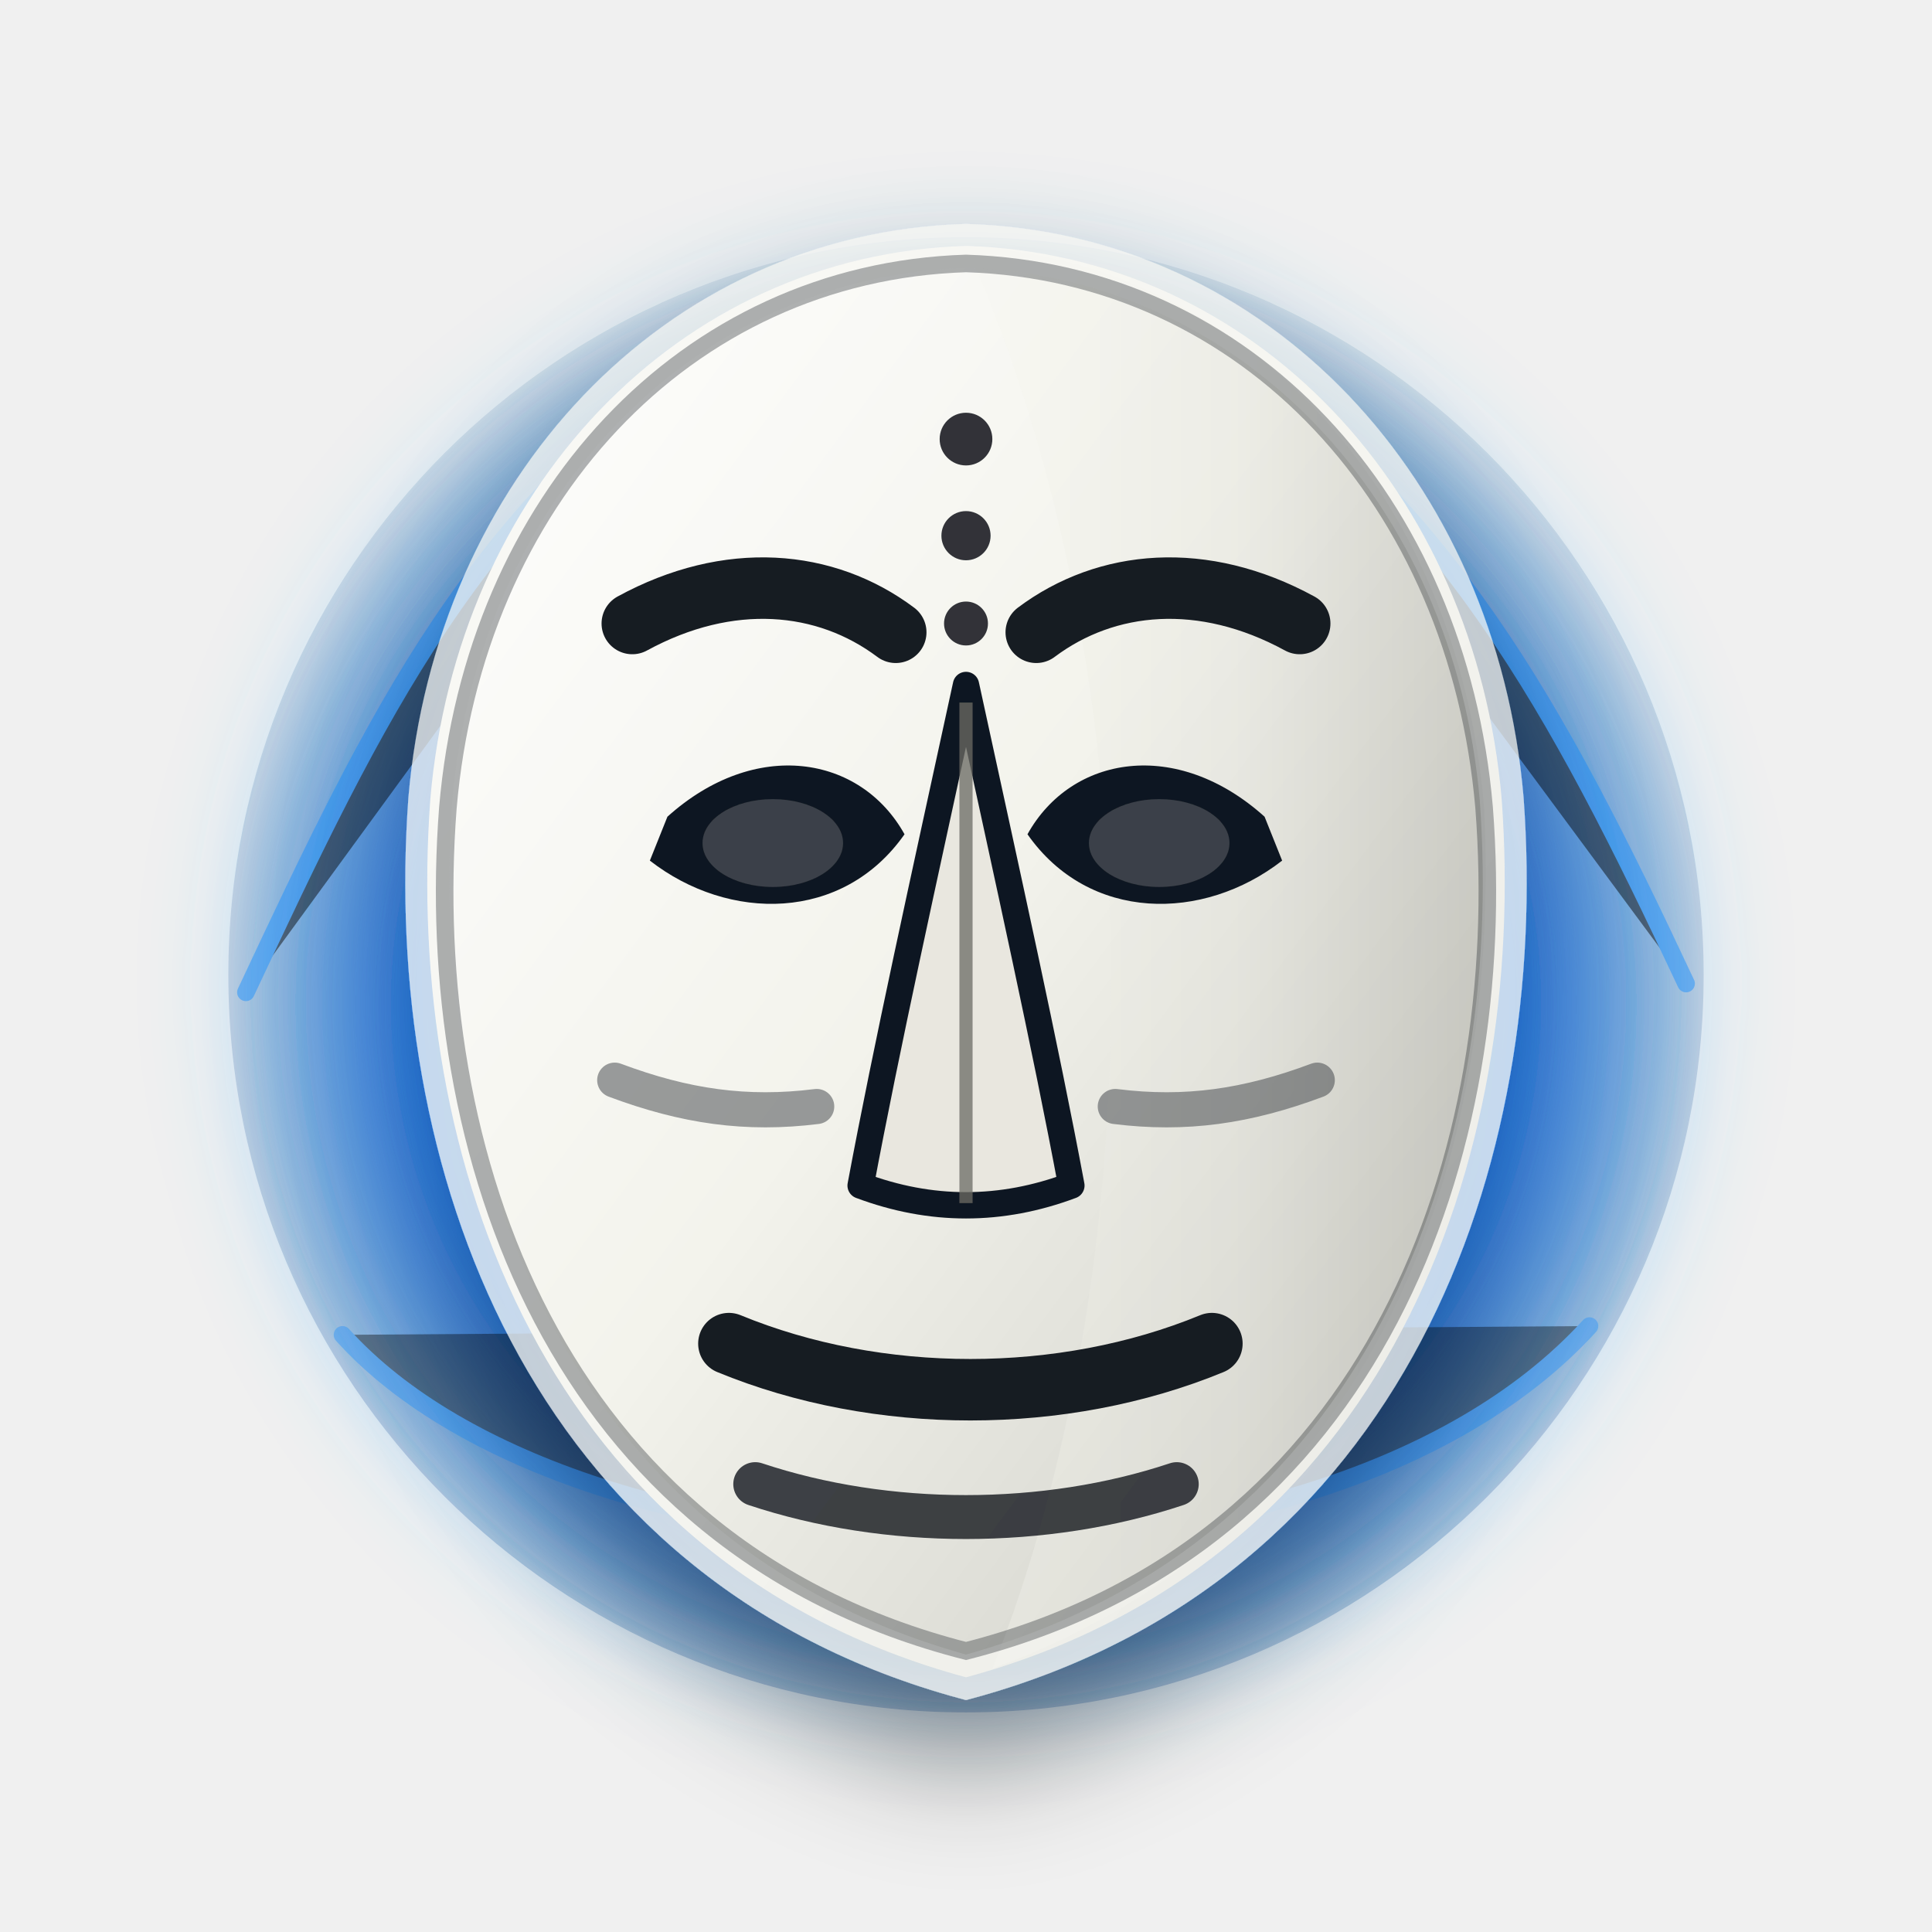
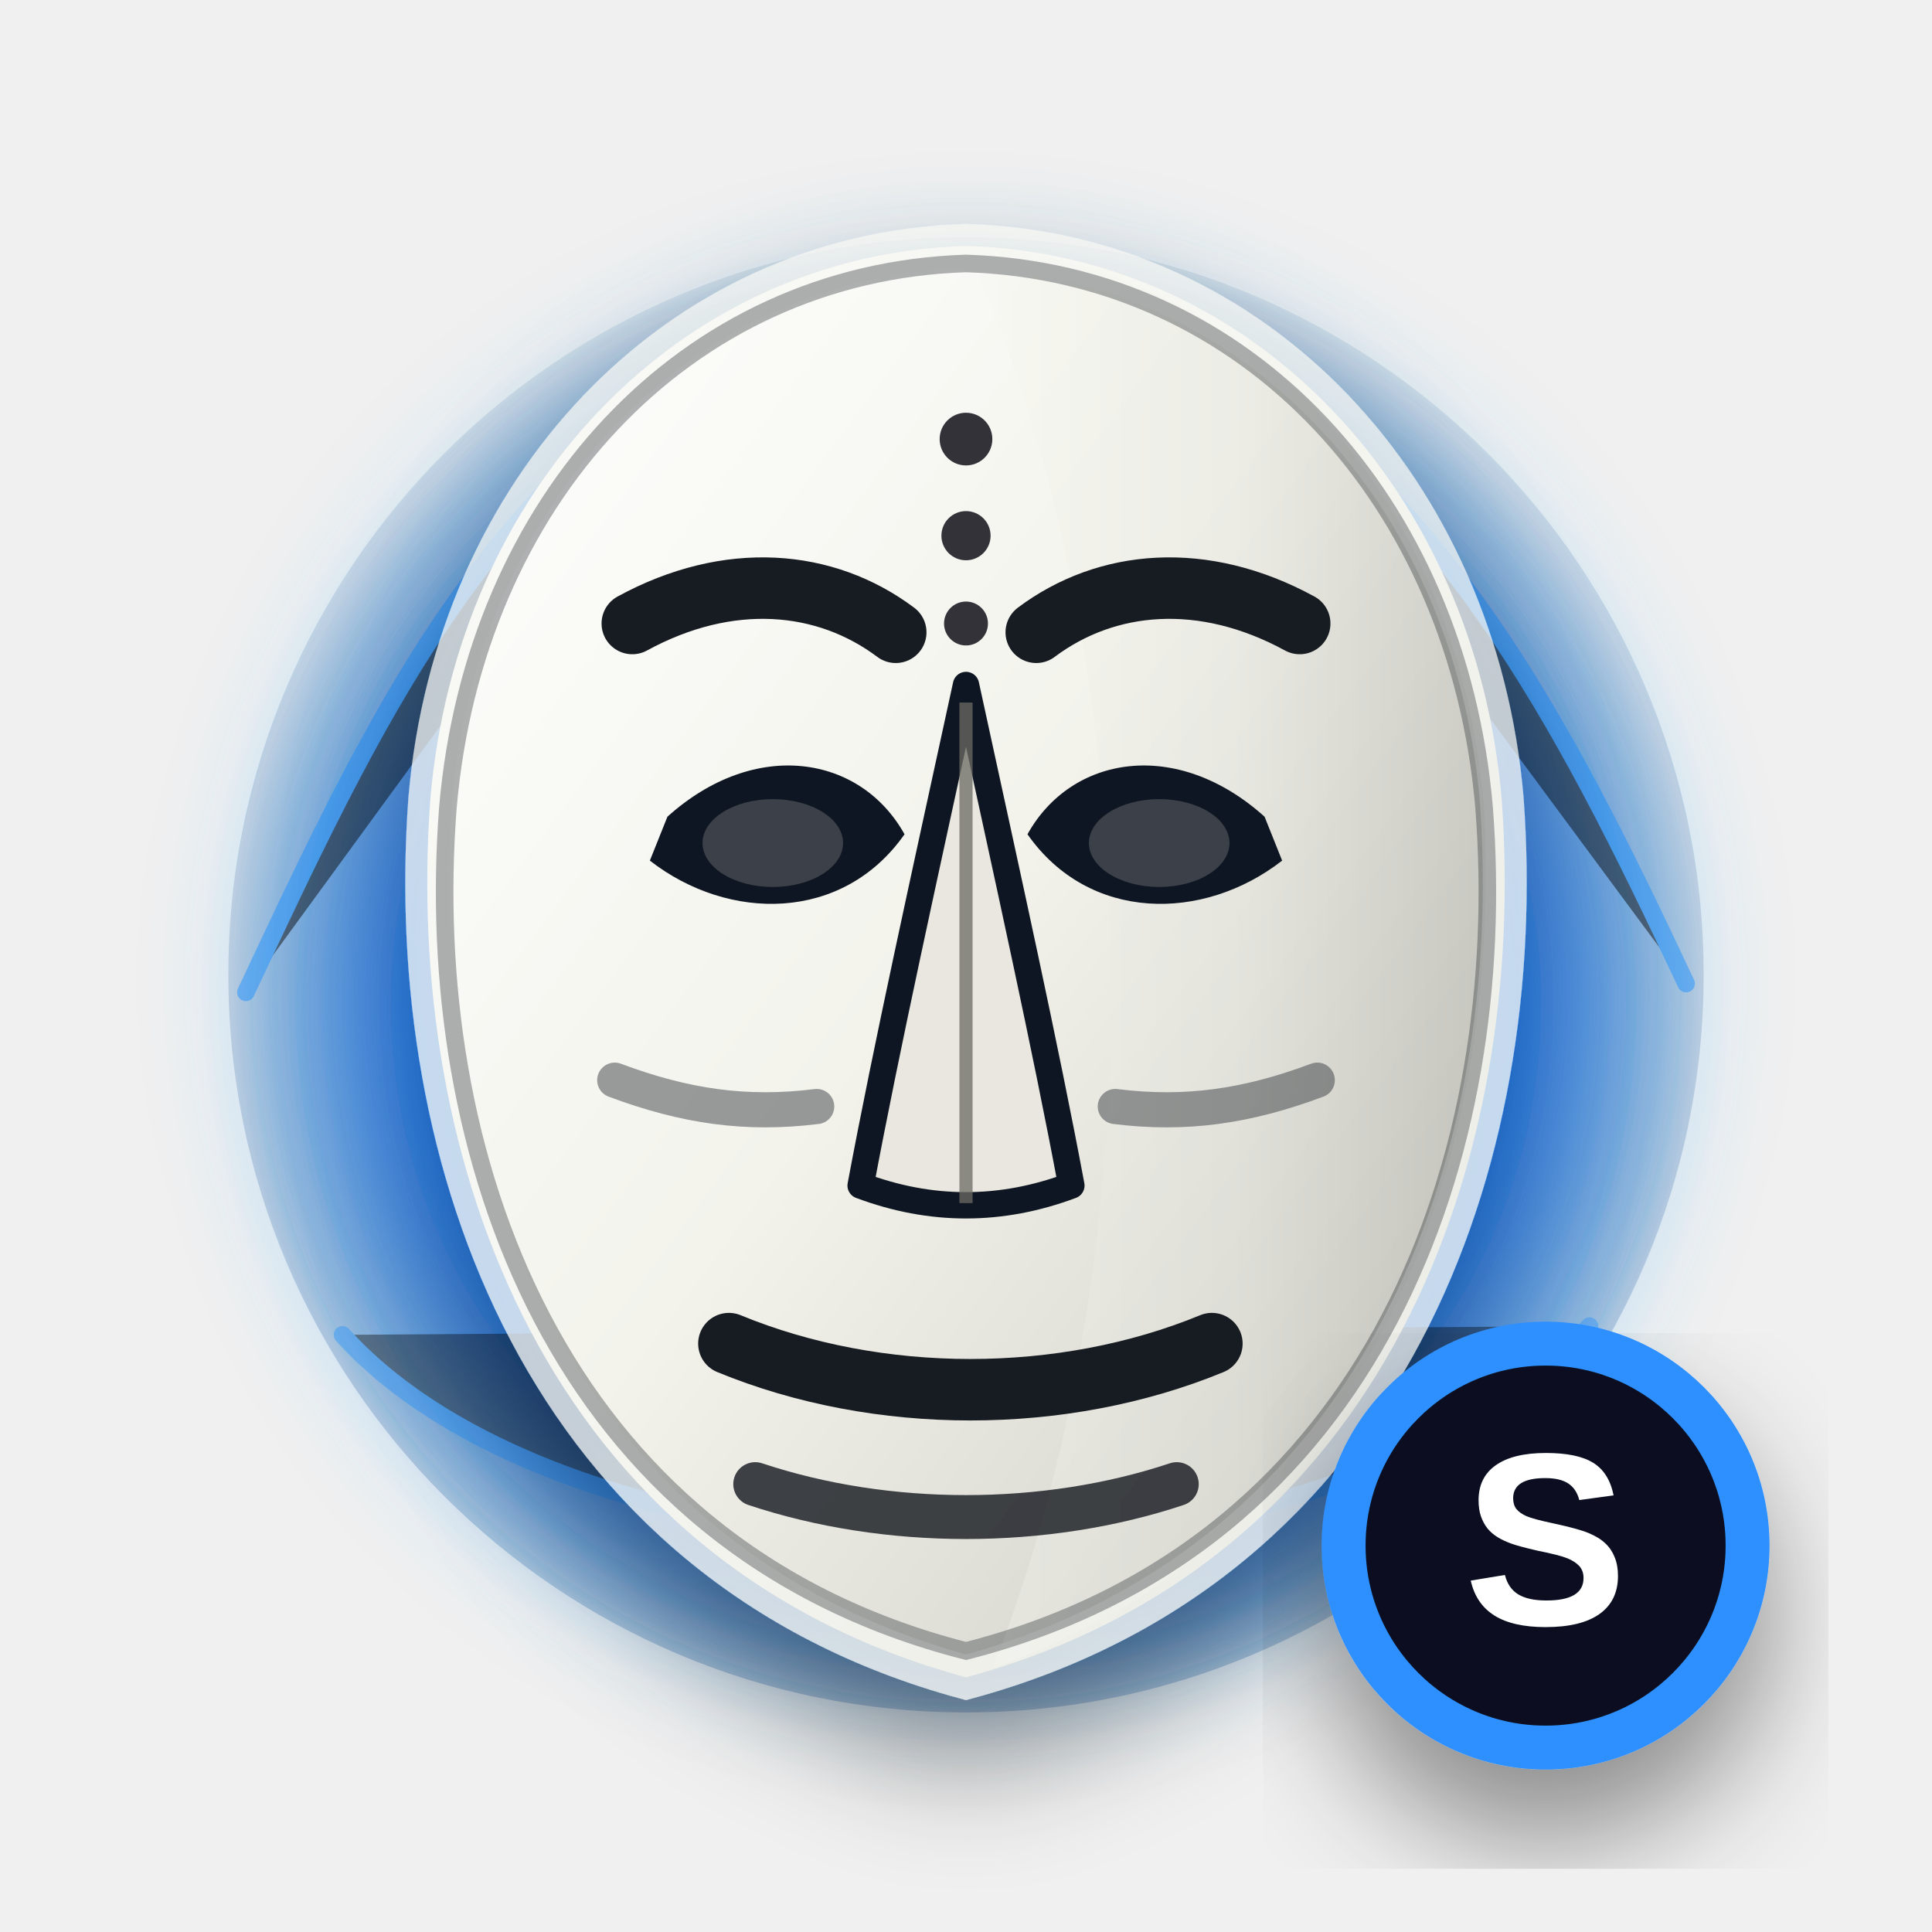
<svg xmlns="http://www.w3.org/2000/svg" width="220" height="220" viewBox="0 0 220 220" role="img" aria-label="Moroi alb albastru">
  <defs>
    <radialGradient id="blueAura" cx="50%" cy="52%" r="54%">
      <stop offset="0%" stop-color="#dff2ff" stop-opacity="0.35" />
      <stop offset="38%" stop-color="#2f8fff" stop-opacity="0.55" />
      <stop offset="68%" stop-color="#006dff" stop-opacity="0.72" />
      <stop offset="100%" stop-color="#002052" stop-opacity="0" />
    </radialGradient>
    <linearGradient id="face" x1="0" y1="0" x2="1" y2="1">
      <stop offset="0%" stop-color="#ffffff" />
      <stop offset="48%" stop-color="#f3f3ec" />
      <stop offset="100%" stop-color="#c9c9c2" />
    </linearGradient>
    <linearGradient id="edge" x1="0" y1="0" x2="1" y2="0">
      <stop offset="0%" stop-color="#f9f9f2" />
      <stop offset="52%" stop-color="#deded7" />
      <stop offset="100%" stop-color="#9b9b94" />
    </linearGradient>
    <filter id="glow" x="-50%" y="-50%" width="200%" height="200%">
      <feGaussianBlur stdDeviation="5" result="blur" />
      <feColorMatrix in="blur" type="matrix" values="0 0 0 0 0.05 0 0 0 0 0.42 0 0 0 0 1 0 0 0 0.9 0" result="blue" />
      <feMerge>
        <feMergeNode in="blue" />
        <feMergeNode in="SourceGraphic" />
      </feMerge>
    </filter>
    <filter id="shadow" x="-20%" y="-20%" width="140%" height="150%">
      <feDropShadow dx="0" dy="8" stdDeviation="7" flood-color="#000" flood-opacity="0.42" />
    </filter>
  </defs>
  <circle cx="110" cy="111" r="84" fill="url(#blueAura)" filter="url(#glow)" />
  <g opacity="0.85" stroke="#168dff" stroke-width="2" stroke-linecap="round">
    <path d="M28 113 C43 81,54 58,82 39" opacity="0.55" />
    <path d="M192 112 C177 80,165 58,138 39" opacity="0.55" />
    <path d="M39 152 C66 182,150 185,181 151" opacity="0.45" />
  </g>
  <g filter="url(#shadow)">
    <path d="M110 28 C77 29,52 56,49 91 C46 132,62 178,110 191 C158 178,174 132,171 91 C168 56,143 29,110 28 Z" fill="url(#face)" />
    <path d="M110 28 C142 30,166 56,169 92 C171 132,157 174,113 190 C131 145,132 77,110 28 Z" fill="url(#edge)" opacity="0.34" />
    <path d="M110 28 C77 29,52 56,49 91 C46 132,62 178,110 191 C158 178,174 132,171 91 C168 56,143 29,110 28 Z" fill="none" stroke="#f7f7f2" stroke-width="5" opacity="0.72" />
    <path d="M110 30 C78 31,54 57,51 92 C48 131,63 176,110 188 C157 176,172 131,169 92 C166 57,142 31,110 30 Z" fill="none" stroke="#1f242c" stroke-width="2" opacity="0.35" />
    <path d="M76 93 C86 84,98 86,103 95 C96 105,83 105,74 98 Z" fill="#111821" />
    <path d="M144 93 C134 84,122 86,117 95 C124 105,137 105,146 98 Z" fill="#111821" />
    <ellipse cx="88" cy="96" rx="8" ry="5" fill="#f7fbff" opacity="0.18" />
    <ellipse cx="132" cy="96" rx="8" ry="5" fill="#f7fbff" opacity="0.18" />
    <path d="M110 78 C105 101,101 119,98 135 C106 138,114 138,122 135 C119 119,115 101,110 78 Z" fill="#e9e7df" stroke="#111821" stroke-width="3" stroke-linejoin="round" />
    <path d="M110 80 L110 137" stroke="#6b6b64" stroke-width="1.5" opacity="0.75" />
    <path d="M72 71 C83 65,94 66,102 72" stroke="#171b21" stroke-width="7" stroke-linecap="round" fill="none" />
    <path d="M148 71 C137 65,126 66,118 72" stroke="#171b21" stroke-width="7" stroke-linecap="round" fill="none" />
    <path d="M83 153 C100 160,121 160,138 153" stroke="#171b21" stroke-width="7" stroke-linecap="round" fill="none" />
    <path d="M86 169 C101 174,119 174,134 169" stroke="#171b21" stroke-width="5" stroke-linecap="round" fill="none" opacity="0.82" />
    <g fill="#15191f" opacity="0.88">
      <circle cx="110" cy="50" r="3" />
      <circle cx="110" cy="61" r="2.8" />
      <circle cx="110" cy="71" r="2.5" />
    </g>
    <path d="M70 123 C78 126,85 127,93 126" stroke="#252a31" stroke-width="4" stroke-linecap="round" opacity="0.45" />
    <path d="M150 123 C142 126,135 127,127 126" stroke="#252a31" stroke-width="4" stroke-linecap="round" opacity="0.45" />
  </g>
+   <g filter="url(#shadow)">
+     <circle cx="176" cy="176" r="23" fill="#071120" stroke="#2f8fff" stroke-width="5" />
+     <text x="176" y="185" text-anchor="middle" font-family="-apple-system,BlinkMacSystemFont,'SF Pro Text',Arial,sans-serif" font-size="28" font-weight="900" fill="#ffffff">S</text>
+   </g>
</svg>
